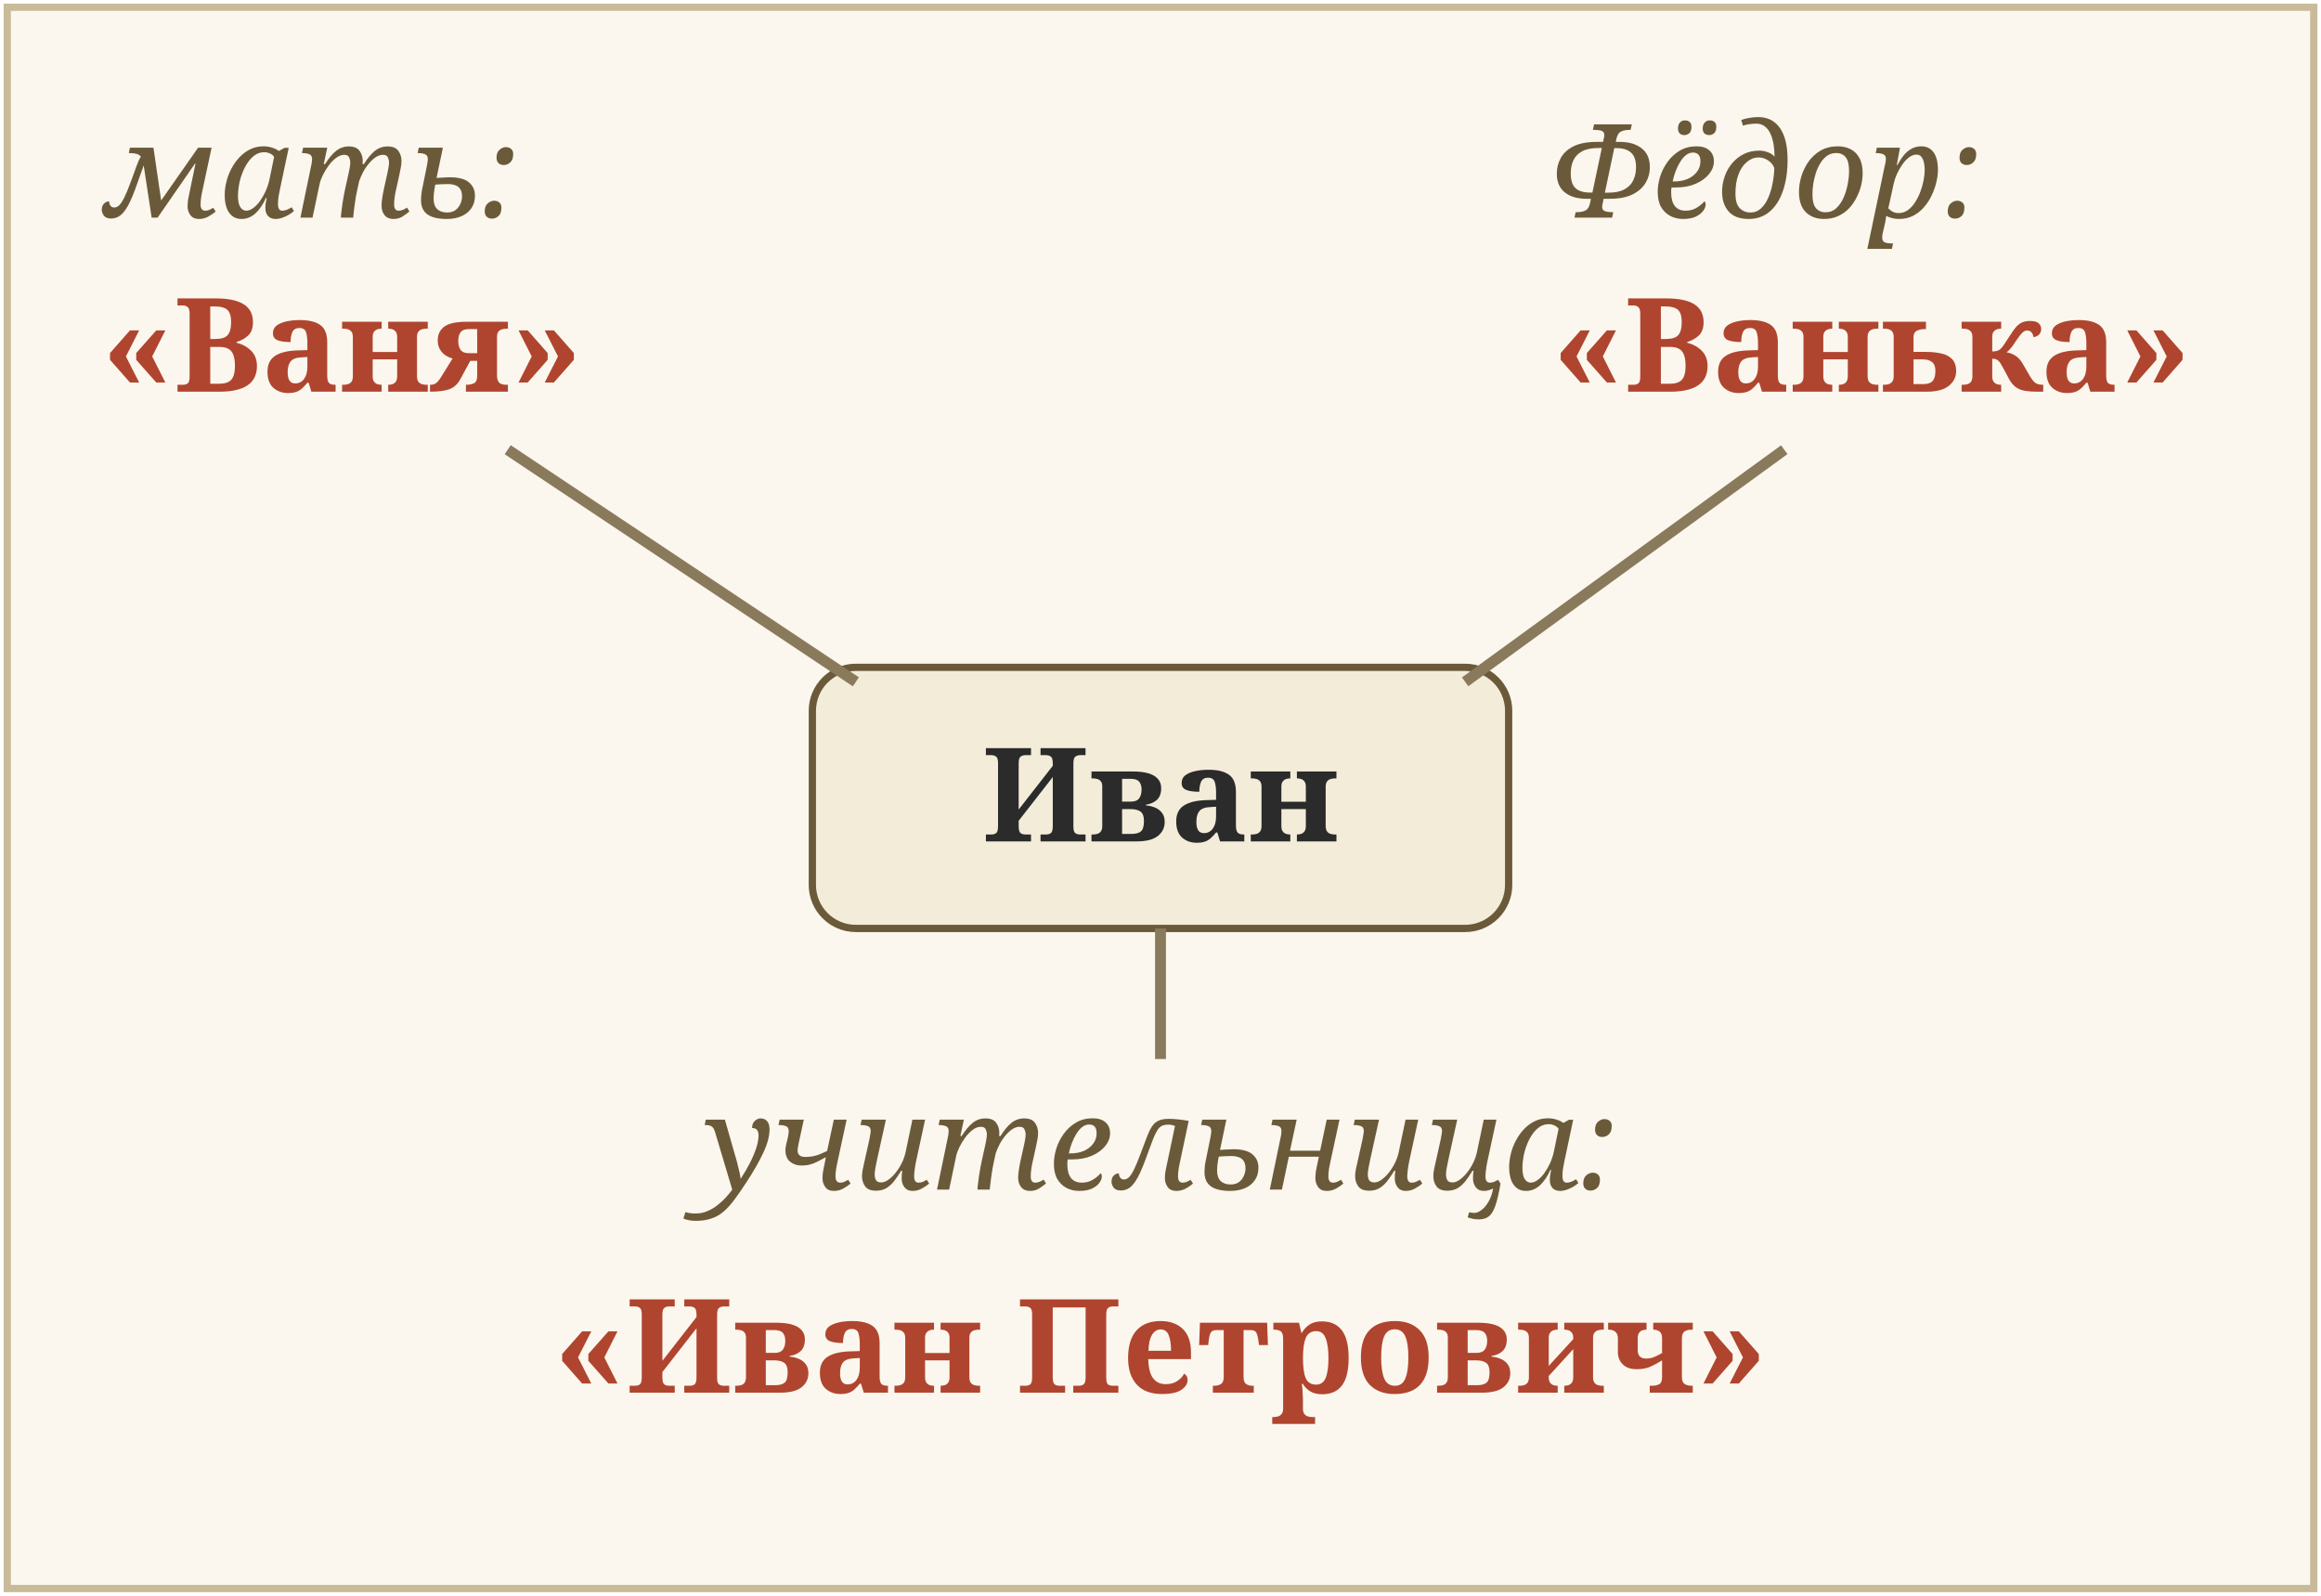
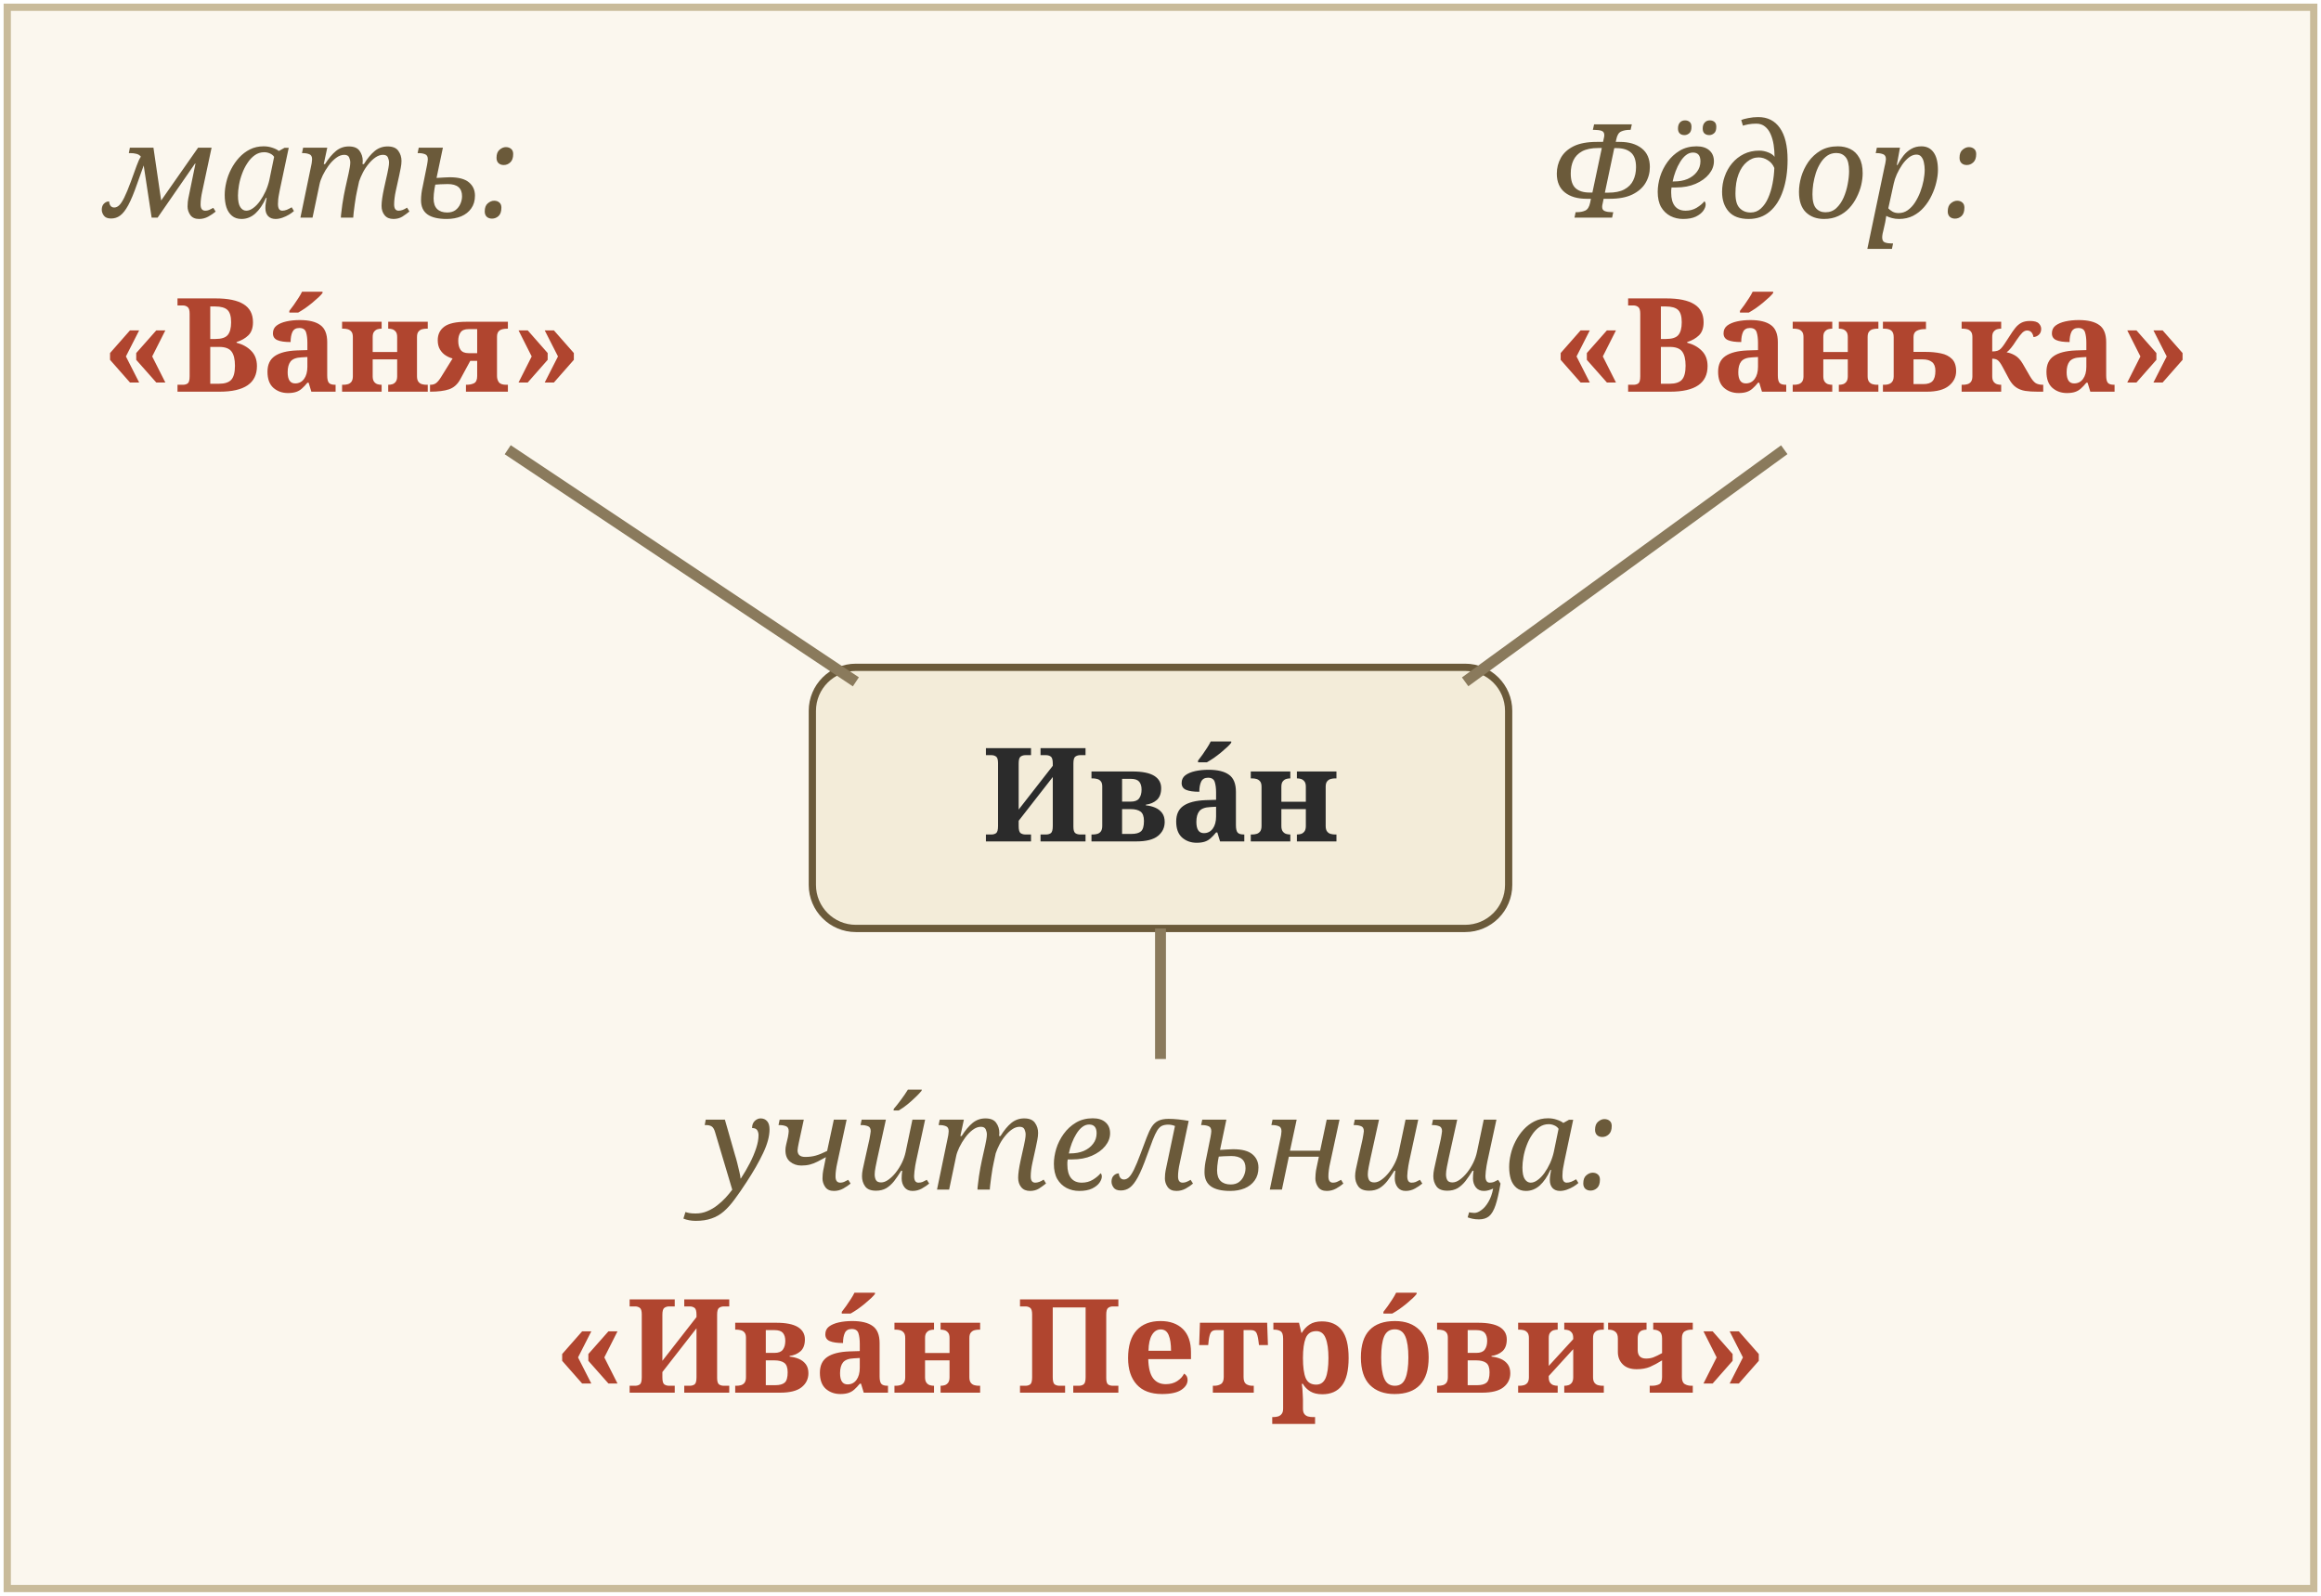
<svg xmlns="http://www.w3.org/2000/svg" viewBox="0 0 320 220" width="320" height="220" role="img" aria-labelledby="t d">
  <style>
    text { font-family: 'Noto Serif', 'PT Serif', Georgia, serif; fill: #2b2b2b; font-size: 18px; }
    .who { font-style: italic; fill: #6b5a3a; }
    .name { font-weight: 700; fill: #b0452f; }
    line { stroke: #8a7a5c; stroke-width: 1.5; }
  </style>
  <rect x="1" y="1" width="318" height="218" fill="#fbf7ee" stroke="#c9bb9a" />
  <rect x="112" y="92" width="96" height="36" rx="6" fill="#f3ecd9" stroke="#6b5a3a" />
-   <text x="160" y="116" text-anchor="middle" font-size="20" font-weight="700">Иван</text>
+   <text x="160" y="116" text-anchor="middle" font-size="20" font-weight="700">Ива́н</text>
  <text x="14" y="30" class="who">мать:</text>
-   <text x="14" y="54" class="name">«Ваня»</text>
+   <text x="14" y="54" class="name">«Ва́ня»</text>
  <line x1="70" y1="62" x2="118" y2="94" />
  <text x="214" y="30" class="who">Фёдор:</text>
-   <text x="214" y="54" class="name">«Ванька»</text>
+   <text x="214" y="54" class="name">«Ва́нька»</text>
  <line x1="246" y1="62" x2="202" y2="94" />
-   <text x="160" y="164" text-anchor="middle" class="who">учительница:</text>
-   <text x="160" y="192" text-anchor="middle" class="name">«Иван Петрович»</text>
+   <text x="160" y="164" text-anchor="middle" class="who">учи́тельница:</text>
+   <text x="160" y="192" text-anchor="middle" class="name">«Ива́н Петро́вич»</text>
  <line x1="160" y1="128" x2="160" y2="146" />
</svg>
